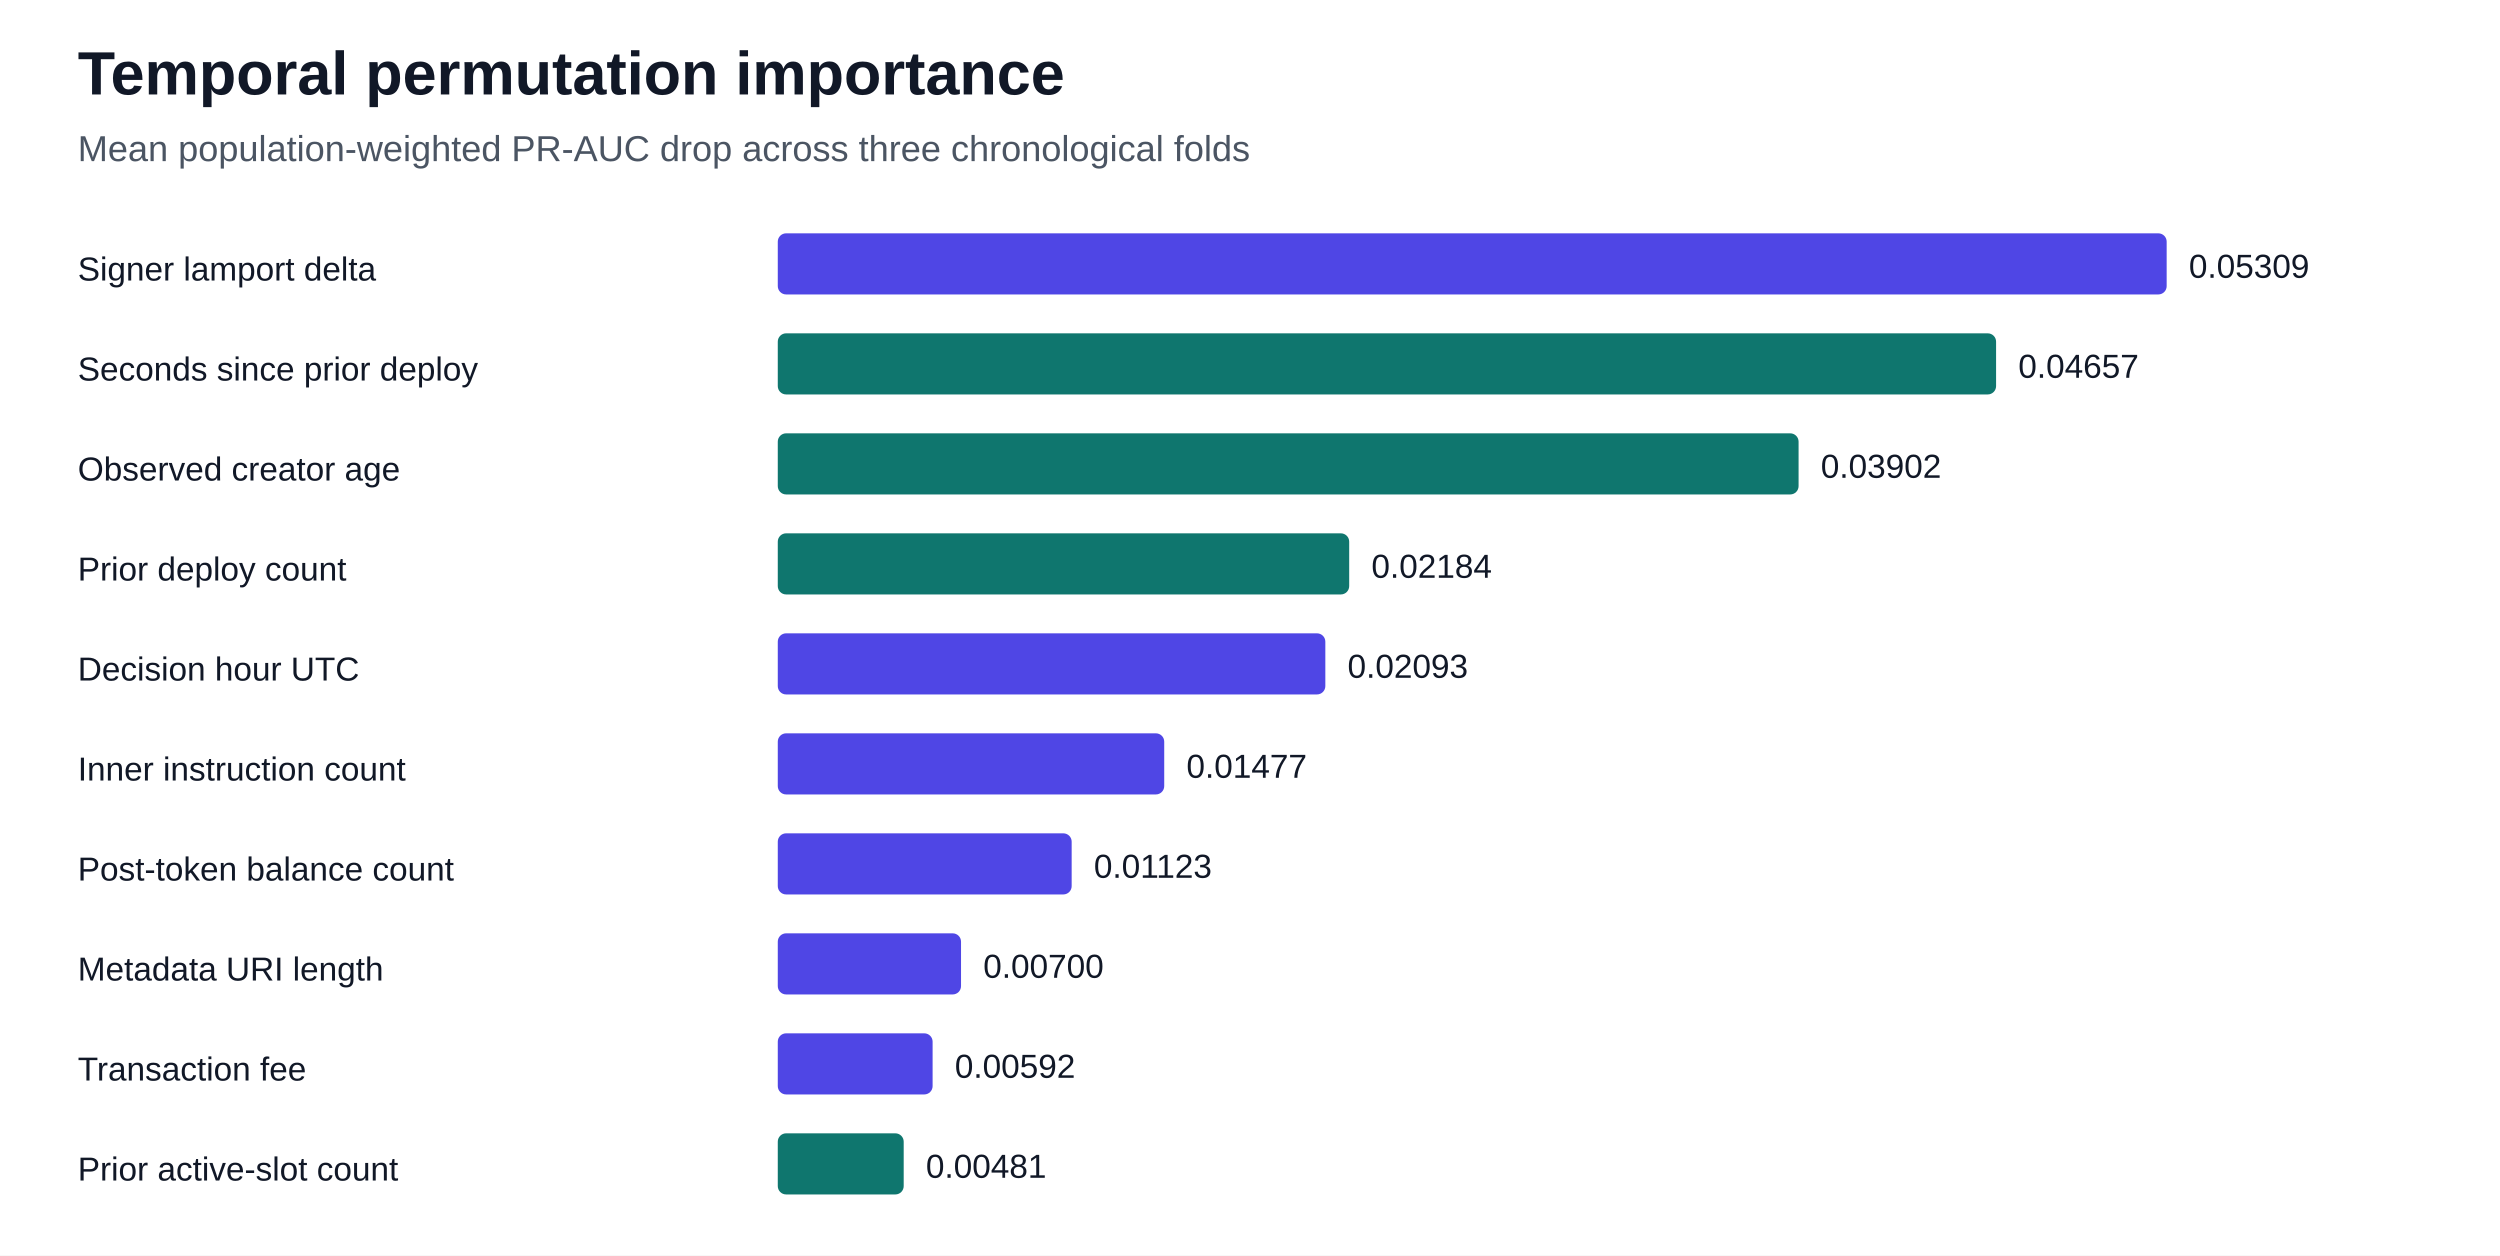
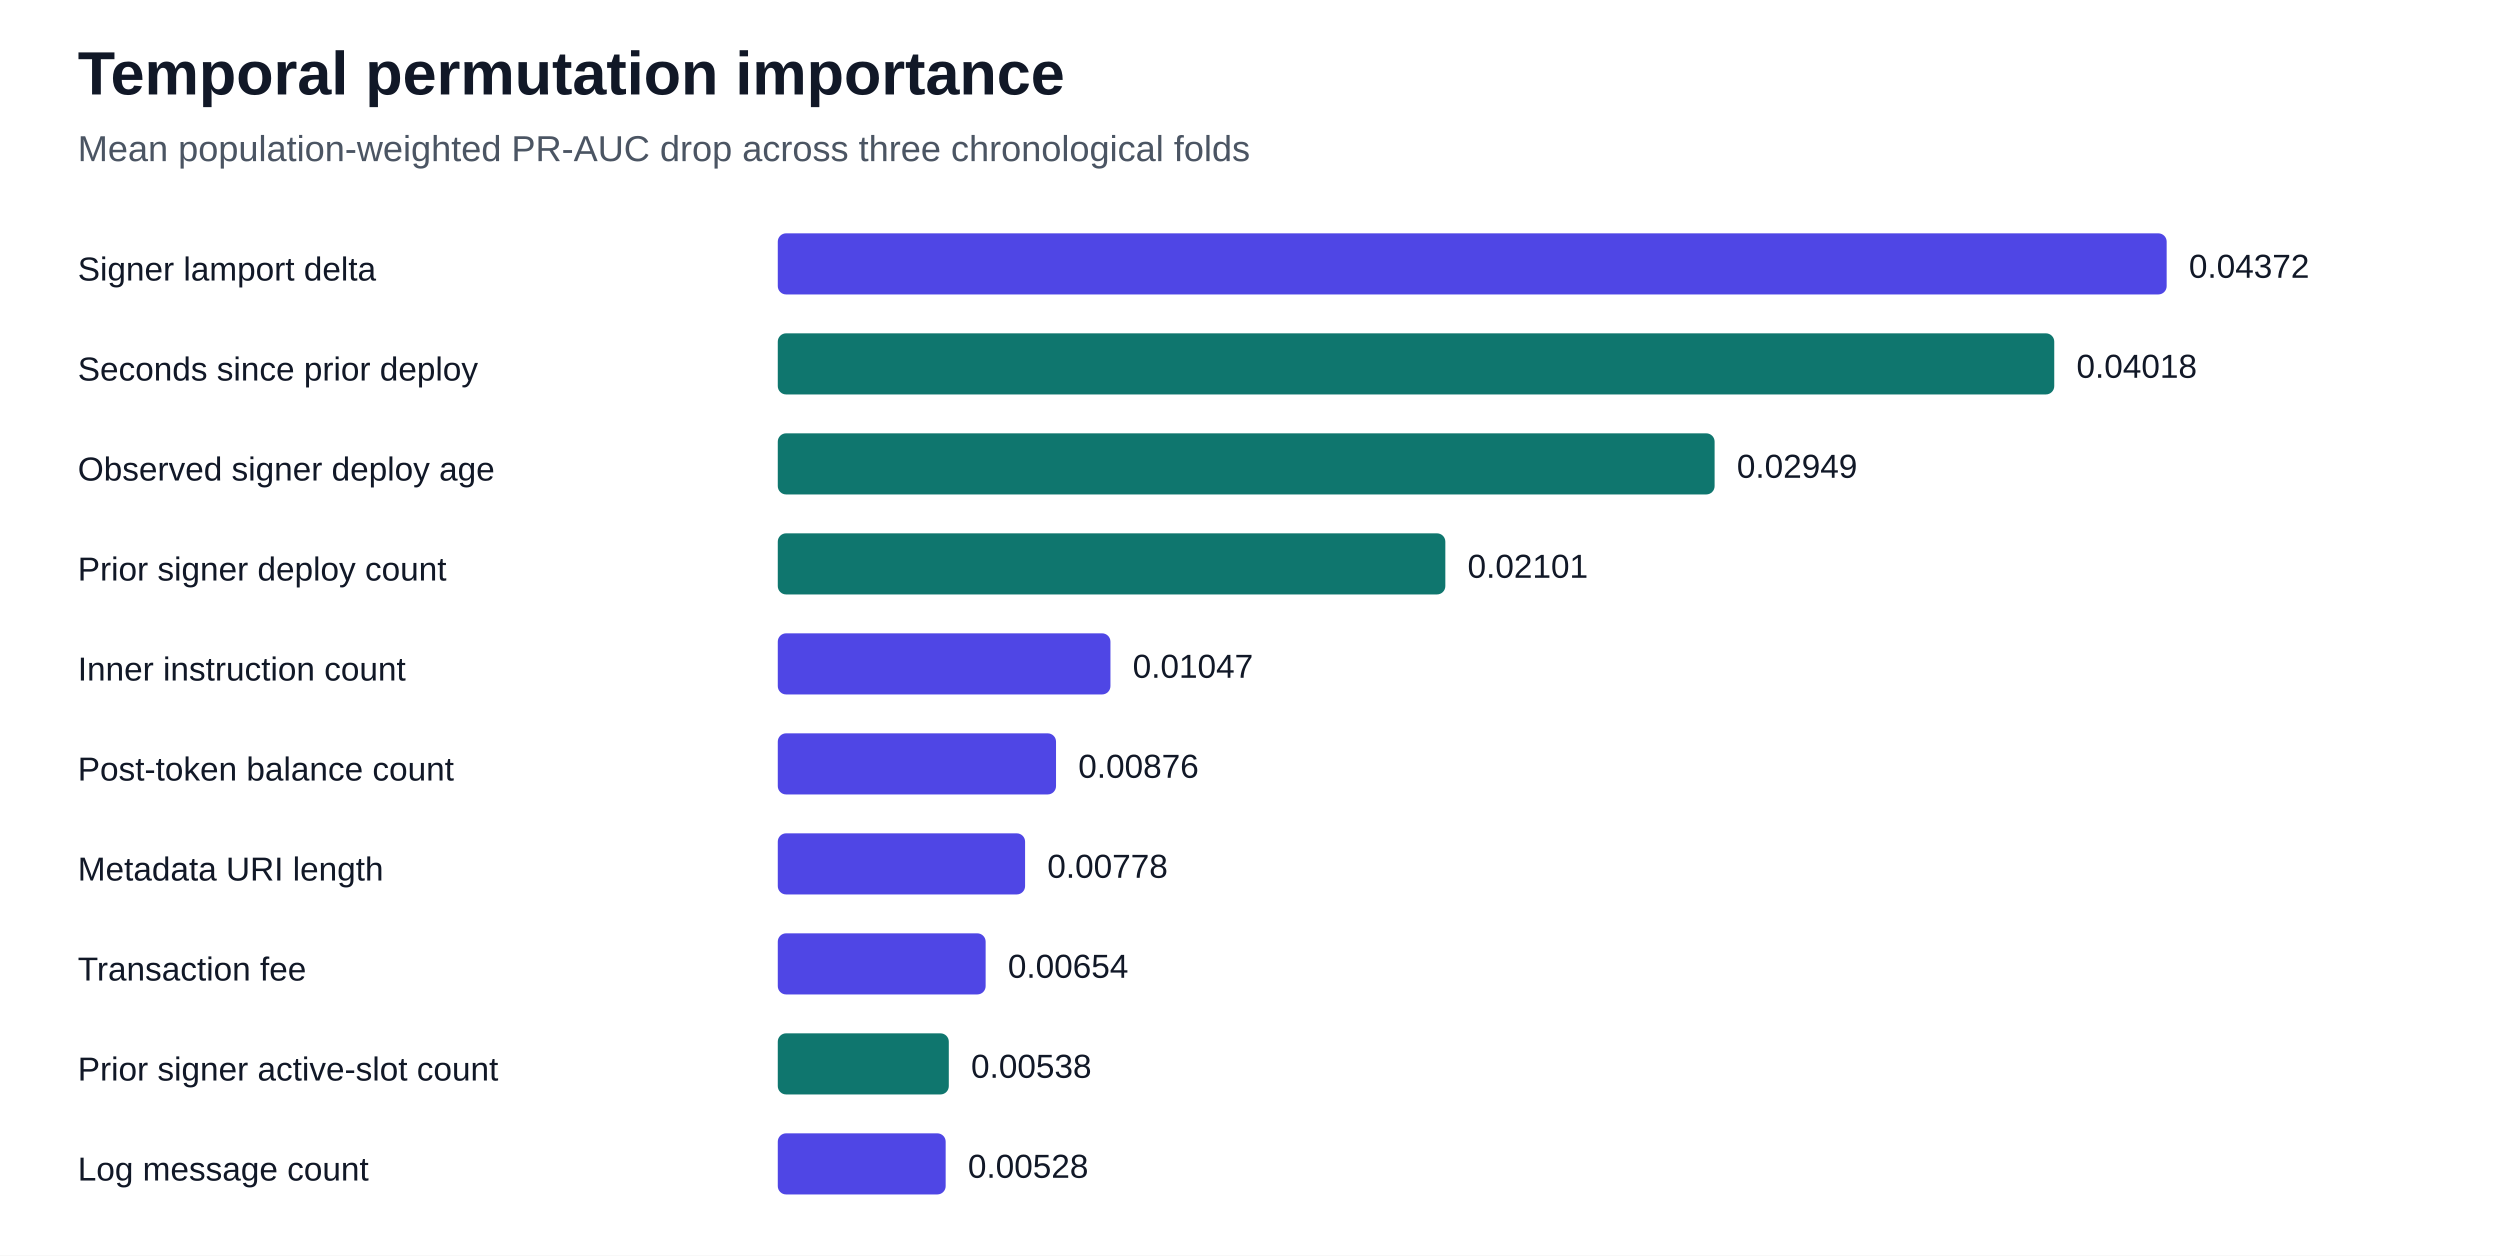
<svg xmlns="http://www.w3.org/2000/svg" width="900" height="452" viewBox="0 0 900 452">
  <rect width="100%" height="100%" fill="#ffffff" />
  <text x="28" y="34" font-family="Arial" font-size="22" font-weight="700" fill="#111827">Temporal permutation importance</text>
  <text x="28" y="58" font-family="Arial" font-size="13" fill="#4b5563">Mean population-weighted PR-AUC drop across three chronological folds</text>
  <text x="28" y="101" font-family="Arial" font-size="12" fill="#111827">Signer lamport delta</text>
  <rect x="280" y="84" width="500.00" height="22" rx="3" fill="#4f46e5" />
-   <text x="788.00" y="100" font-family="Arial" font-size="12" fill="#111827">0.05309</text>
+   <text x="788.00" y="100" font-family="Arial" font-size="12" fill="#111827">0.04372</text>
  <text x="28" y="137" font-family="Arial" font-size="12" fill="#111827">Seconds since prior deploy</text>
-   <rect x="280" y="120" width="438.59" height="22" rx="3" fill="#0f766e" />
-   <text x="726.59" y="136" font-family="Arial" font-size="12" fill="#111827">0.04657</text>
-   <text x="28" y="173" font-family="Arial" font-size="12" fill="#111827">Observed creator age</text>
-   <rect x="280" y="156" width="367.49" height="22" rx="3" fill="#0f766e" />
-   <text x="655.49" y="172" font-family="Arial" font-size="12" fill="#111827">0.03902</text>
-   <text x="28" y="209" font-family="Arial" font-size="12" fill="#111827">Prior deploy count</text>
-   <rect x="280" y="192" width="205.71" height="22" rx="3" fill="#0f766e" />
-   <text x="493.71" y="208" font-family="Arial" font-size="12" fill="#111827">0.02184</text>
-   <text x="28" y="245" font-family="Arial" font-size="12" fill="#111827">Decision hour UTC</text>
-   <rect x="280" y="228" width="197.12" height="22" rx="3" fill="#4f46e5" />
-   <text x="485.12" y="244" font-family="Arial" font-size="12" fill="#111827">0.02093</text>
-   <text x="28" y="281" font-family="Arial" font-size="12" fill="#111827">Inner instruction count</text>
-   <rect x="280" y="264" width="139.12" height="22" rx="3" fill="#4f46e5" />
-   <text x="427.12" y="280" font-family="Arial" font-size="12" fill="#111827">0.01477</text>
-   <text x="28" y="317" font-family="Arial" font-size="12" fill="#111827">Post-token balance count</text>
-   <rect x="280" y="300" width="105.80" height="22" rx="3" fill="#4f46e5" />
-   <text x="393.80" y="316" font-family="Arial" font-size="12" fill="#111827">0.01123</text>
-   <text x="28" y="353" font-family="Arial" font-size="12" fill="#111827">Metadata URI length</text>
-   <rect x="280" y="336" width="65.97" height="22" rx="3" fill="#4f46e5" />
-   <text x="353.97" y="352" font-family="Arial" font-size="12" fill="#111827">0.00700</text>
-   <text x="28" y="389" font-family="Arial" font-size="12" fill="#111827">Transaction fee</text>
-   <rect x="280" y="372" width="55.74" height="22" rx="3" fill="#4f46e5" />
-   <text x="343.74" y="388" font-family="Arial" font-size="12" fill="#111827">0.00592</text>
-   <text x="28" y="425" font-family="Arial" font-size="12" fill="#111827">Prior active-slot count</text>
-   <rect x="280" y="408" width="45.33" height="22" rx="3" fill="#0f766e" />
-   <text x="333.33" y="424" font-family="Arial" font-size="12" fill="#111827">0.00481</text>
+   <rect x="280" y="120" width="459.53" height="22" rx="3" fill="#0f766e" />
+   <text x="747.53" y="136" font-family="Arial" font-size="12" fill="#111827">0.04018</text>
+   <text x="28" y="173" font-family="Arial" font-size="12" fill="#111827">Observed signer deploy age</text>
+   <rect x="280" y="156" width="337.26" height="22" rx="3" fill="#0f766e" />
+   <text x="625.26" y="172" font-family="Arial" font-size="12" fill="#111827">0.02949</text>
+   <text x="28" y="209" font-family="Arial" font-size="12" fill="#111827">Prior signer deploy count</text>
+   <rect x="280" y="192" width="240.32" height="22" rx="3" fill="#0f766e" />
+   <text x="528.32" y="208" font-family="Arial" font-size="12" fill="#111827">0.02101</text>
+   <text x="28" y="245" font-family="Arial" font-size="12" fill="#111827">Inner instruction count</text>
+   <rect x="280" y="228" width="119.76" height="22" rx="3" fill="#4f46e5" />
+   <text x="407.76" y="244" font-family="Arial" font-size="12" fill="#111827">0.01047</text>
+   <text x="28" y="281" font-family="Arial" font-size="12" fill="#111827">Post-token balance count</text>
+   <rect x="280" y="264" width="100.17" height="22" rx="3" fill="#4f46e5" />
+   <text x="388.17" y="280" font-family="Arial" font-size="12" fill="#111827">0.00876</text>
+   <text x="28" y="317" font-family="Arial" font-size="12" fill="#111827">Metadata URI length</text>
+   <rect x="280" y="300" width="89.03" height="22" rx="3" fill="#4f46e5" />
+   <text x="377.03" y="316" font-family="Arial" font-size="12" fill="#111827">0.00778</text>
+   <text x="28" y="353" font-family="Arial" font-size="12" fill="#111827">Transaction fee</text>
+   <rect x="280" y="336" width="74.83" height="22" rx="3" fill="#4f46e5" />
+   <text x="362.83" y="352" font-family="Arial" font-size="12" fill="#111827">0.00654</text>
+   <text x="28" y="389" font-family="Arial" font-size="12" fill="#111827">Prior signer active-slot count</text>
+   <rect x="280" y="372" width="61.57" height="22" rx="3" fill="#0f766e" />
+   <text x="349.57" y="388" font-family="Arial" font-size="12" fill="#111827">0.00538</text>
+   <text x="28" y="425" font-family="Arial" font-size="12" fill="#111827">Log message count</text>
+   <rect x="280" y="408" width="60.44" height="22" rx="3" fill="#4f46e5" />
+   <text x="348.44" y="424" font-family="Arial" font-size="12" fill="#111827">0.00528</text>
</svg>
